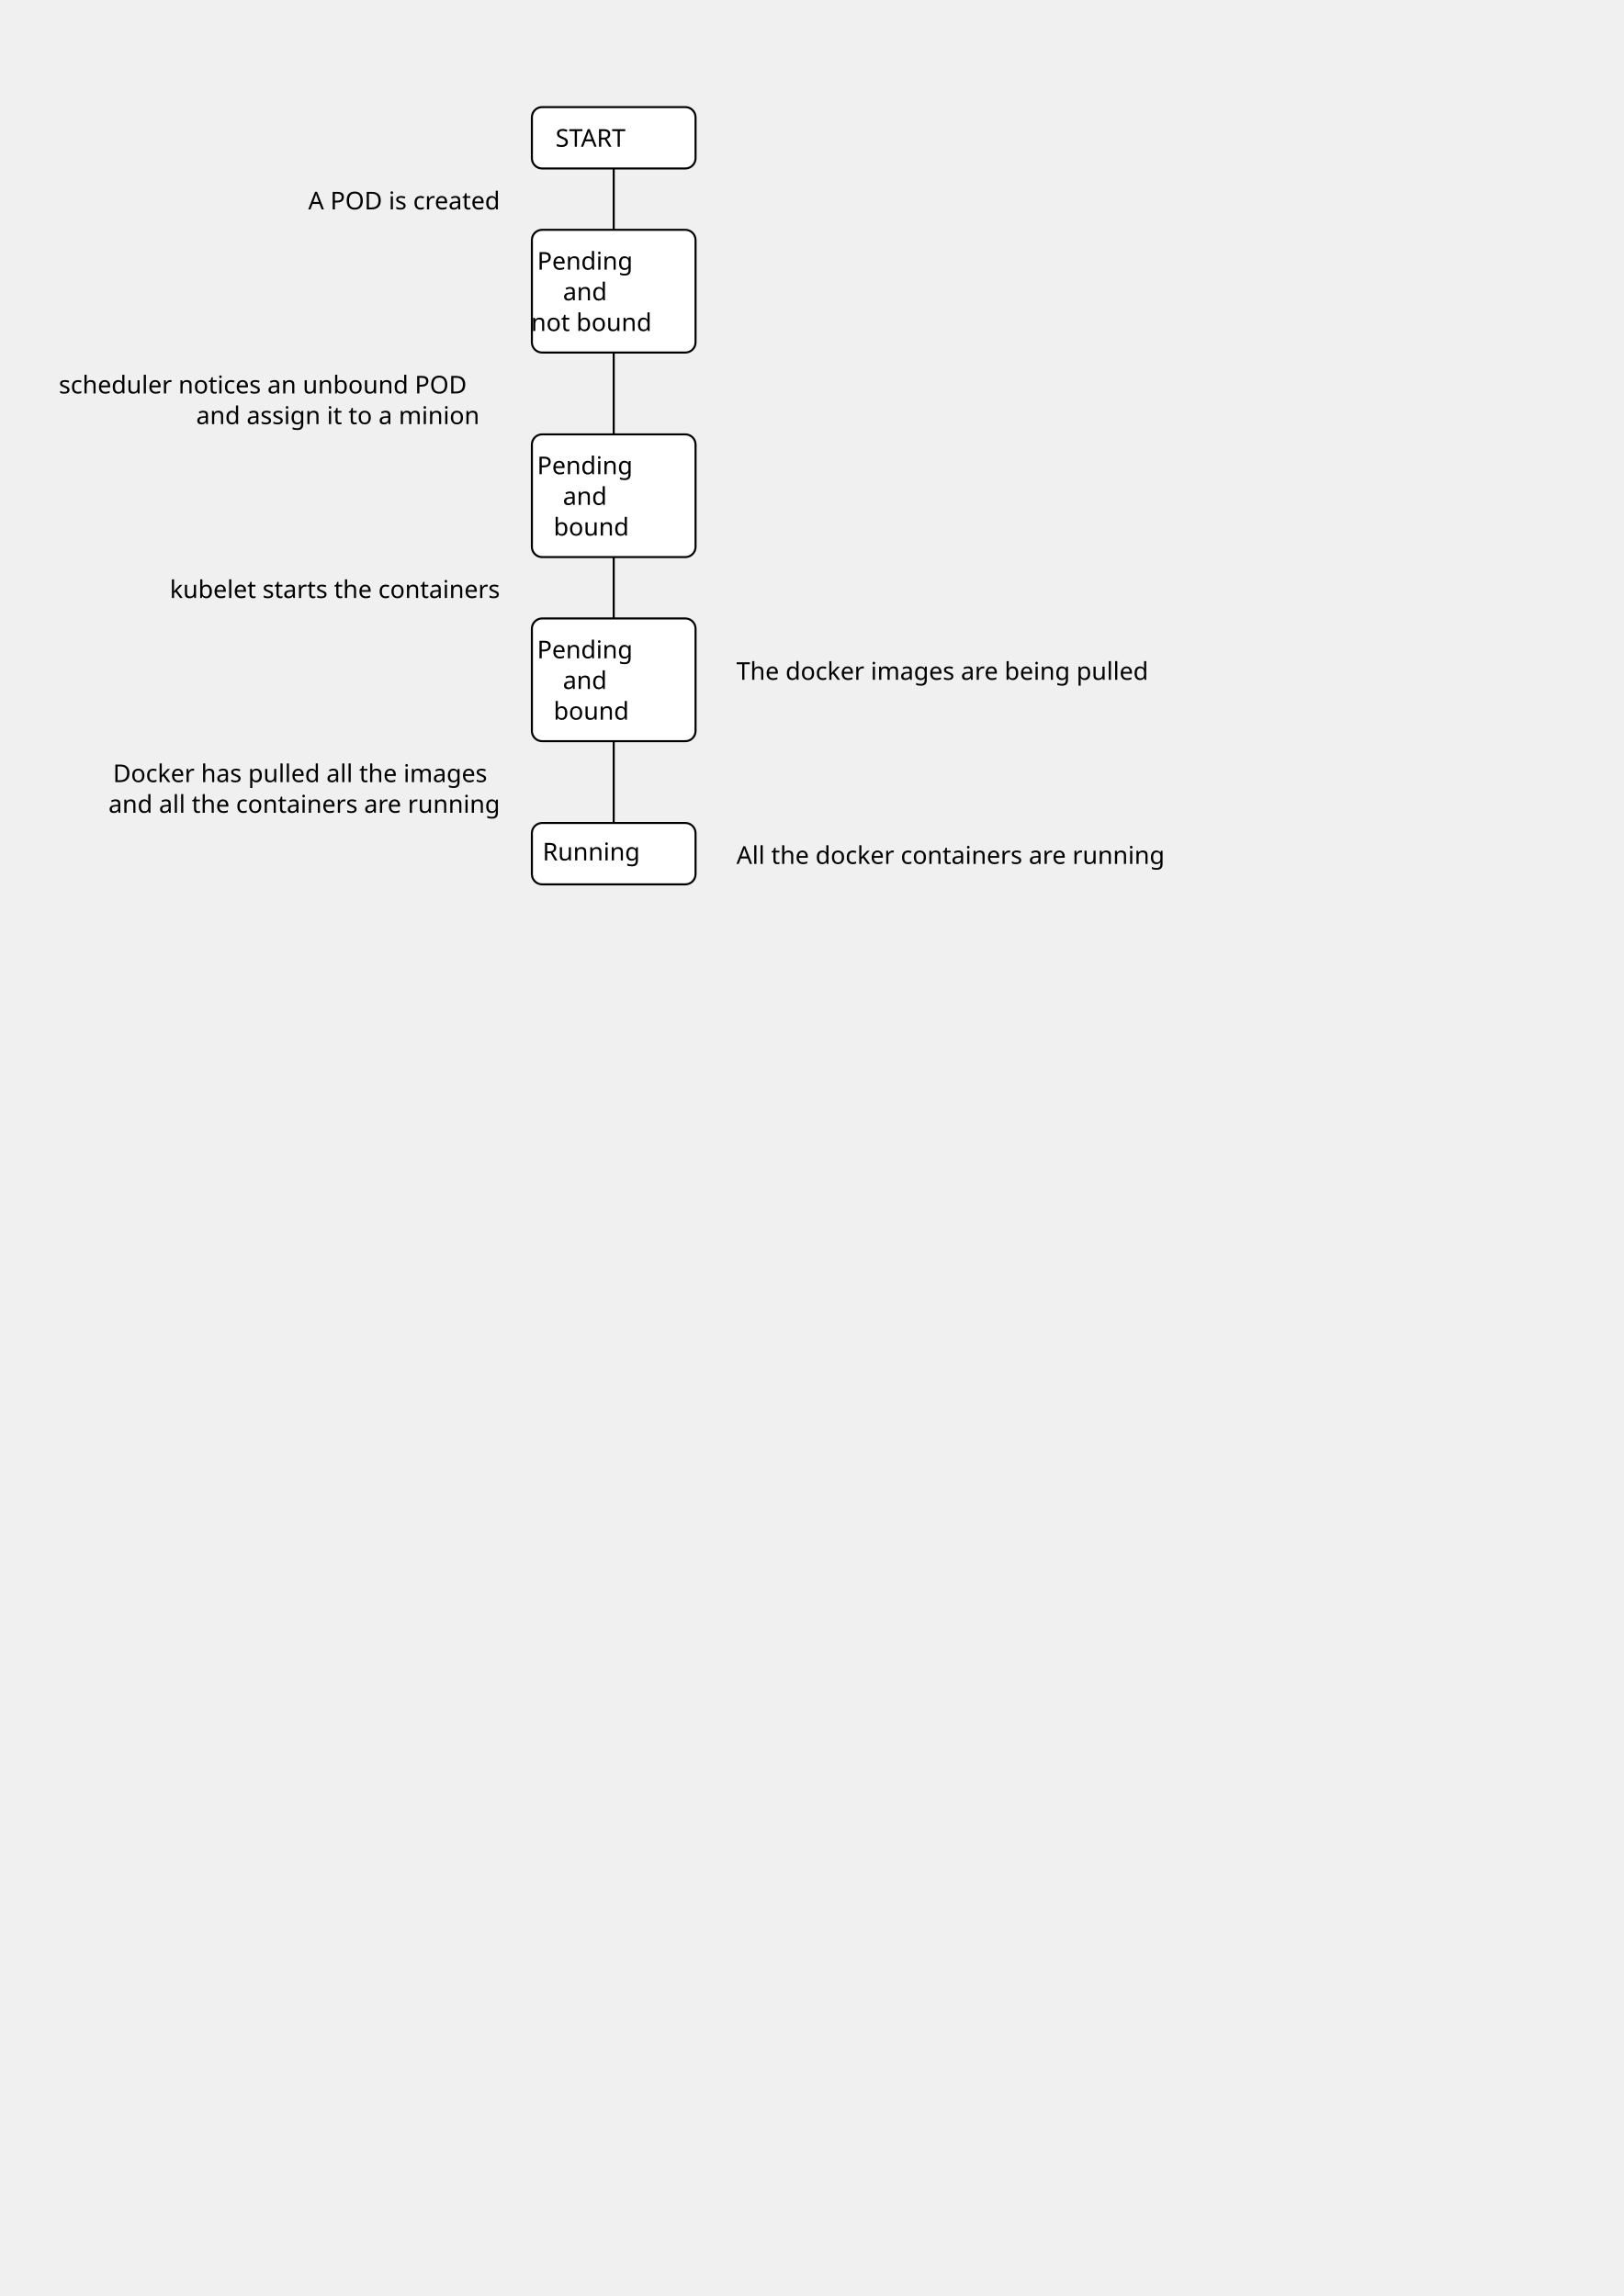
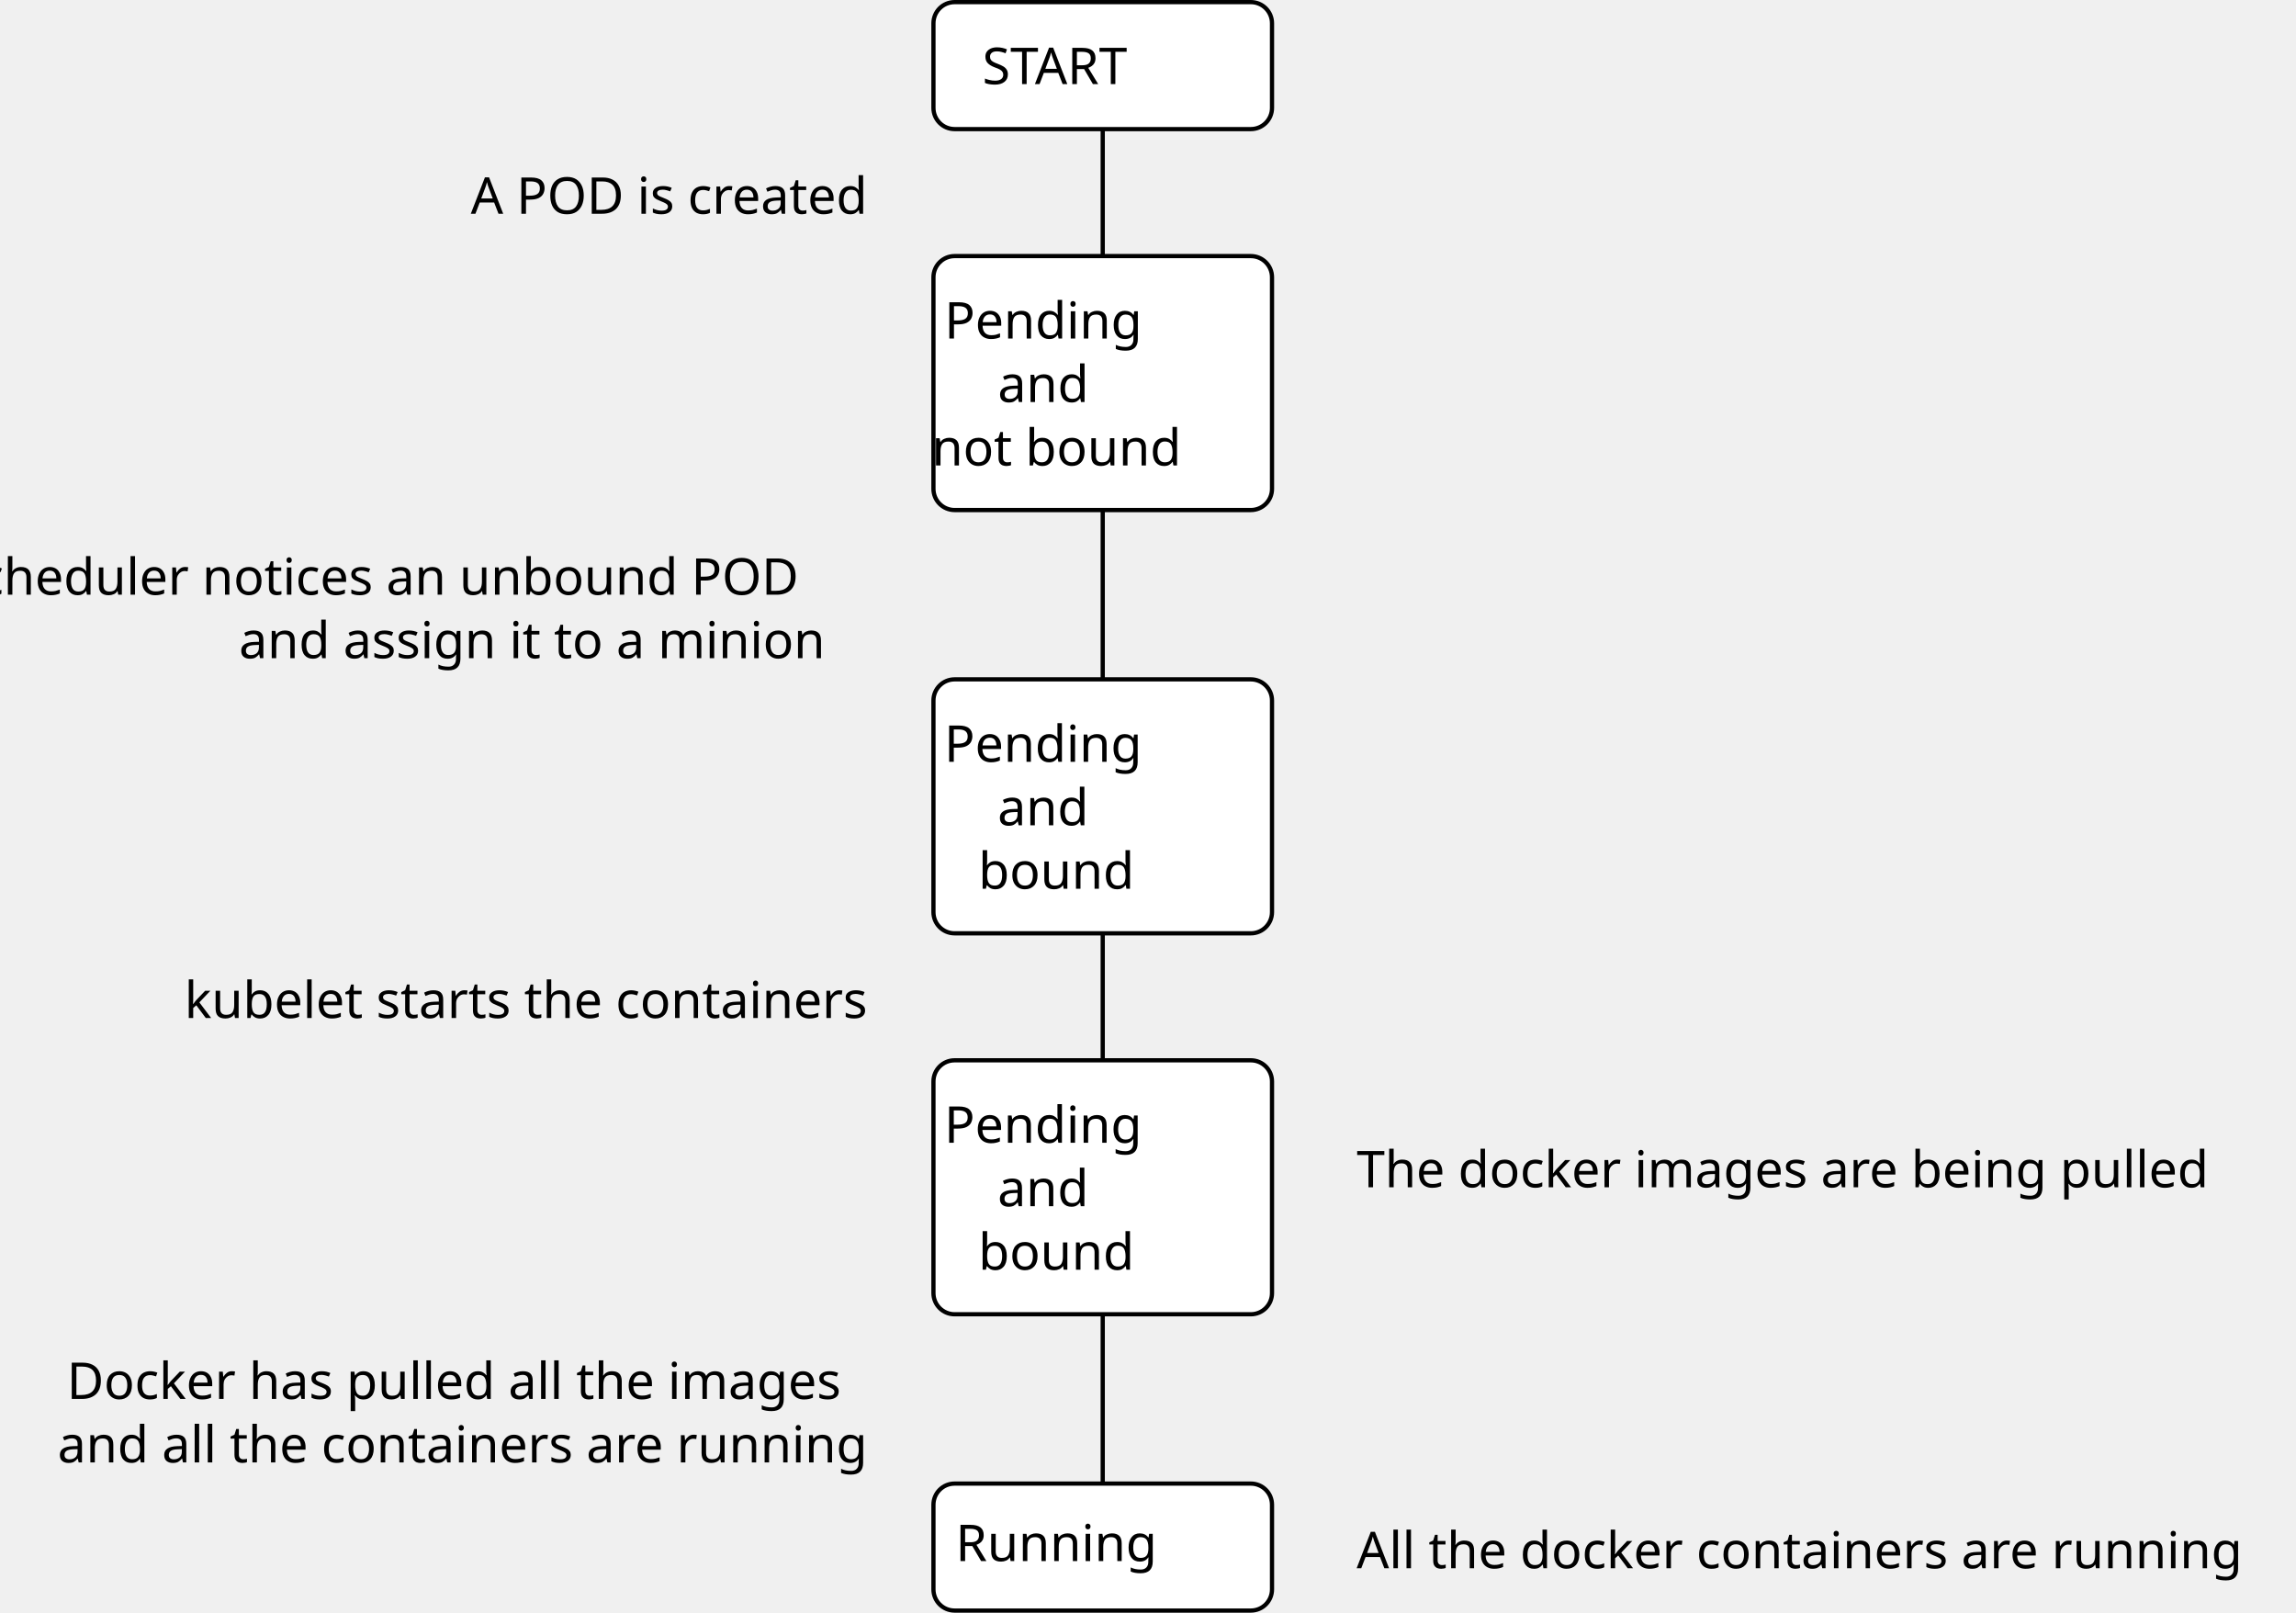
- <svg xmlns="http://www.w3.org/2000/svg" width="210mm" height="297mm" id="svg2" version="1.1">
+ <svg xmlns="http://www.w3.org/2000/svg" width="542.533" height="381" id="svg2" version="1.1">
  <defs id="defs4" />
-   <g id="layer1">
+   <g id="layer1" transform="translate(-39.43164,-51.86218)">
    <path style="fill:none;stroke:#000000;stroke-width:1px;stroke-linecap:butt;stroke-linejoin:miter;stroke-opacity:1" d="m 300,82.362 0,320" id="path3079" />
    <g id="g3314">
      <rect ry="5" y="52.362" x="260" height="30" width="80" id="rect2987" style="fill:#ffffff;fill-opacity:1;stroke:#000000;stroke-width:1;stroke-linecap:butt;stroke-linejoin:miter;stroke-miterlimit:2;stroke-opacity:1;stroke-dasharray:none" />
      <text id="text2989" y="71.73" x="299.59" style="font-size:12px;font-style:normal;font-weight:normal;text-align:center;line-height:125%;letter-spacing:0px;word-spacing:0px;text-anchor:middle;fill:#000000;fill-opacity:1;stroke:none;font-family:Sans" xml:space="preserve">
        <tspan y="71.73" x="299.59" id="tspan2991">START</tspan>
      </text>
    </g>
    <g id="g3324">
      <rect ry="5" y="112.362" x="260" height="60" width="80" id="rect3013" style="fill:#ffffff;fill-opacity:1;stroke:#000000;stroke-width:1;stroke-linecap:butt;stroke-linejoin:miter;stroke-miterlimit:2;stroke-opacity:1;stroke-dasharray:none" />
      <text id="text2993" y="131.836" x="300" style="font-size:12px;font-style:normal;font-weight:normal;text-align:center;line-height:125%;letter-spacing:0px;word-spacing:0px;text-anchor:middle;fill:#000000;fill-opacity:1;stroke:none;font-family:Sans" xml:space="preserve">
        <tspan y="131.836" x="300" id="tspan2995">Pending</tspan>
        <tspan id="tspan2997" y="146.836" x="300">and</tspan>
        <tspan id="tspan2999" y="161.836" x="300">not bound</tspan>
      </text>
    </g>
    <g id="g3348">
      <rect ry="5" y="212.362" x="260" height="60" width="80" id="rect3015" style="fill:#ffffff;fill-opacity:1;stroke:#000000;stroke-width:1;stroke-linecap:butt;stroke-linejoin:miter;stroke-miterlimit:2;stroke-opacity:1;stroke-dasharray:none" />
      <text id="text3001" y="231.836" x="299.956" style="font-size:12px;font-style:normal;font-weight:normal;text-align:center;line-height:125%;letter-spacing:0px;word-spacing:0px;text-anchor:middle;fill:#000000;fill-opacity:1;stroke:none;font-family:Sans" xml:space="preserve">
        <tspan y="231.836" x="299.956" id="tspan3003">Pending</tspan>
        <tspan id="tspan3005" y="246.836" x="299.956">and</tspan>
        <tspan id="tspan3007" y="261.836" x="299.956">bound</tspan>
      </text>
    </g>
    <g id="g3370">
      <rect ry="5" y="402.362" x="260" height="30" width="80" id="rect3017" style="fill:#ffffff;fill-opacity:1;stroke:#000000;stroke-width:1;stroke-linecap:butt;stroke-linejoin:miter;stroke-miterlimit:2;stroke-opacity:1;stroke-dasharray:none" />
      <text id="text3009" y="420.673" x="299.956" style="font-size:12px;font-style:normal;font-weight:normal;text-align:center;line-height:125%;letter-spacing:0px;word-spacing:0px;text-anchor:middle;fill:#000000;fill-opacity:1;stroke:none;font-family:Sans" xml:space="preserve">
        <tspan y="420.673" x="299.956" id="tspan3011">Running</tspan>
      </text>
    </g>
    <text xml:space="preserve" style="font-size:12px;font-style:normal;font-weight:normal;text-align:end;line-height:125%;letter-spacing:0px;word-spacing:0px;text-anchor:end;fill:#000000;fill-opacity:1;stroke:none;font-family:Sans" x="260" y="102.362" id="text3043">
      <tspan x="260" y="102.362" id="tspan3047">A POD is created</tspan>
    </text>
    <text xml:space="preserve" style="font-size:12px;font-style:normal;font-weight:normal;text-align:end;line-height:125%;letter-spacing:0px;word-spacing:0px;text-anchor:end;fill:#000000;fill-opacity:1;stroke:none;font-family:Sans" x="250" y="192.362" id="text3051">
      <tspan id="tspan3053" x="250" y="192.362">scheduler notices an unbound POD</tspan>
      <tspan x="250" y="207.362" id="tspan3055">and assign it to a minion</tspan>
    </text>
    <g id="g3360">
      <rect style="fill:#ffffff;fill-opacity:1;stroke:#000000;stroke-width:1;stroke-linecap:butt;stroke-linejoin:miter;stroke-miterlimit:2;stroke-opacity:1;stroke-dasharray:none" id="rect3333" width="80" height="60" x="260" y="302.362" ry="5" />
      <text xml:space="preserve" style="font-size:12px;font-style:normal;font-weight:normal;text-align:center;line-height:125%;letter-spacing:0px;word-spacing:0px;text-anchor:middle;fill:#000000;fill-opacity:1;stroke:none;font-family:Sans" x="299.956" y="321.836" id="text3335">
        <tspan id="tspan3337" x="299.956" y="321.836">Pending</tspan>
        <tspan x="299.956" y="336.836" id="tspan3339">and</tspan>
        <tspan x="299.956" y="351.836" id="tspan3341">bound</tspan>
      </text>
    </g>
    <text xml:space="preserve" style="font-size:12px;font-style:normal;font-weight:normal;text-align:end;line-height:125%;letter-spacing:0px;word-spacing:0px;text-anchor:end;fill:#000000;fill-opacity:1;stroke:none;font-family:Sans" x="260" y="292.362" id="text3059">
      <tspan id="tspan3061" x="260" y="292.362">kubelet starts the containers</tspan>
    </text>
    <text xml:space="preserve" style="font-size:12px;font-style:normal;font-weight:normal;text-align:end;line-height:125%;letter-spacing:0px;word-spacing:0px;text-anchor:end;fill:#000000;fill-opacity:1;stroke:none;font-family:Sans" x="260" y="382.362" id="text3063">
      <tspan id="tspan3065" x="260" y="382.362">Docker has pulled all the images</tspan>
      <tspan x="260" y="397.362" id="tspan3067">and all the containers are running</tspan>
    </text>
    <text xml:space="preserve" style="font-size:12px;font-style:normal;font-weight:normal;text-align:start;line-height:125%;letter-spacing:0px;word-spacing:0px;text-anchor:start;fill:#000000;fill-opacity:1;stroke:none;font-family:Sans" x="360" y="332.362" id="text3069">
      <tspan id="tspan3071" x="360" y="332.362">The docker images are being pulled</tspan>
    </text>
    <text xml:space="preserve" style="font-size:12px;font-style:normal;font-weight:normal;text-align:start;line-height:125%;letter-spacing:0px;word-spacing:0px;text-anchor:start;fill:#000000;fill-opacity:1;stroke:none;font-family:Sans" x="360" y="422.362" id="text3073">
      <tspan id="tspan3075" x="360" y="422.362">All the docker containers are running</tspan>
    </text>
  </g>
</svg>
